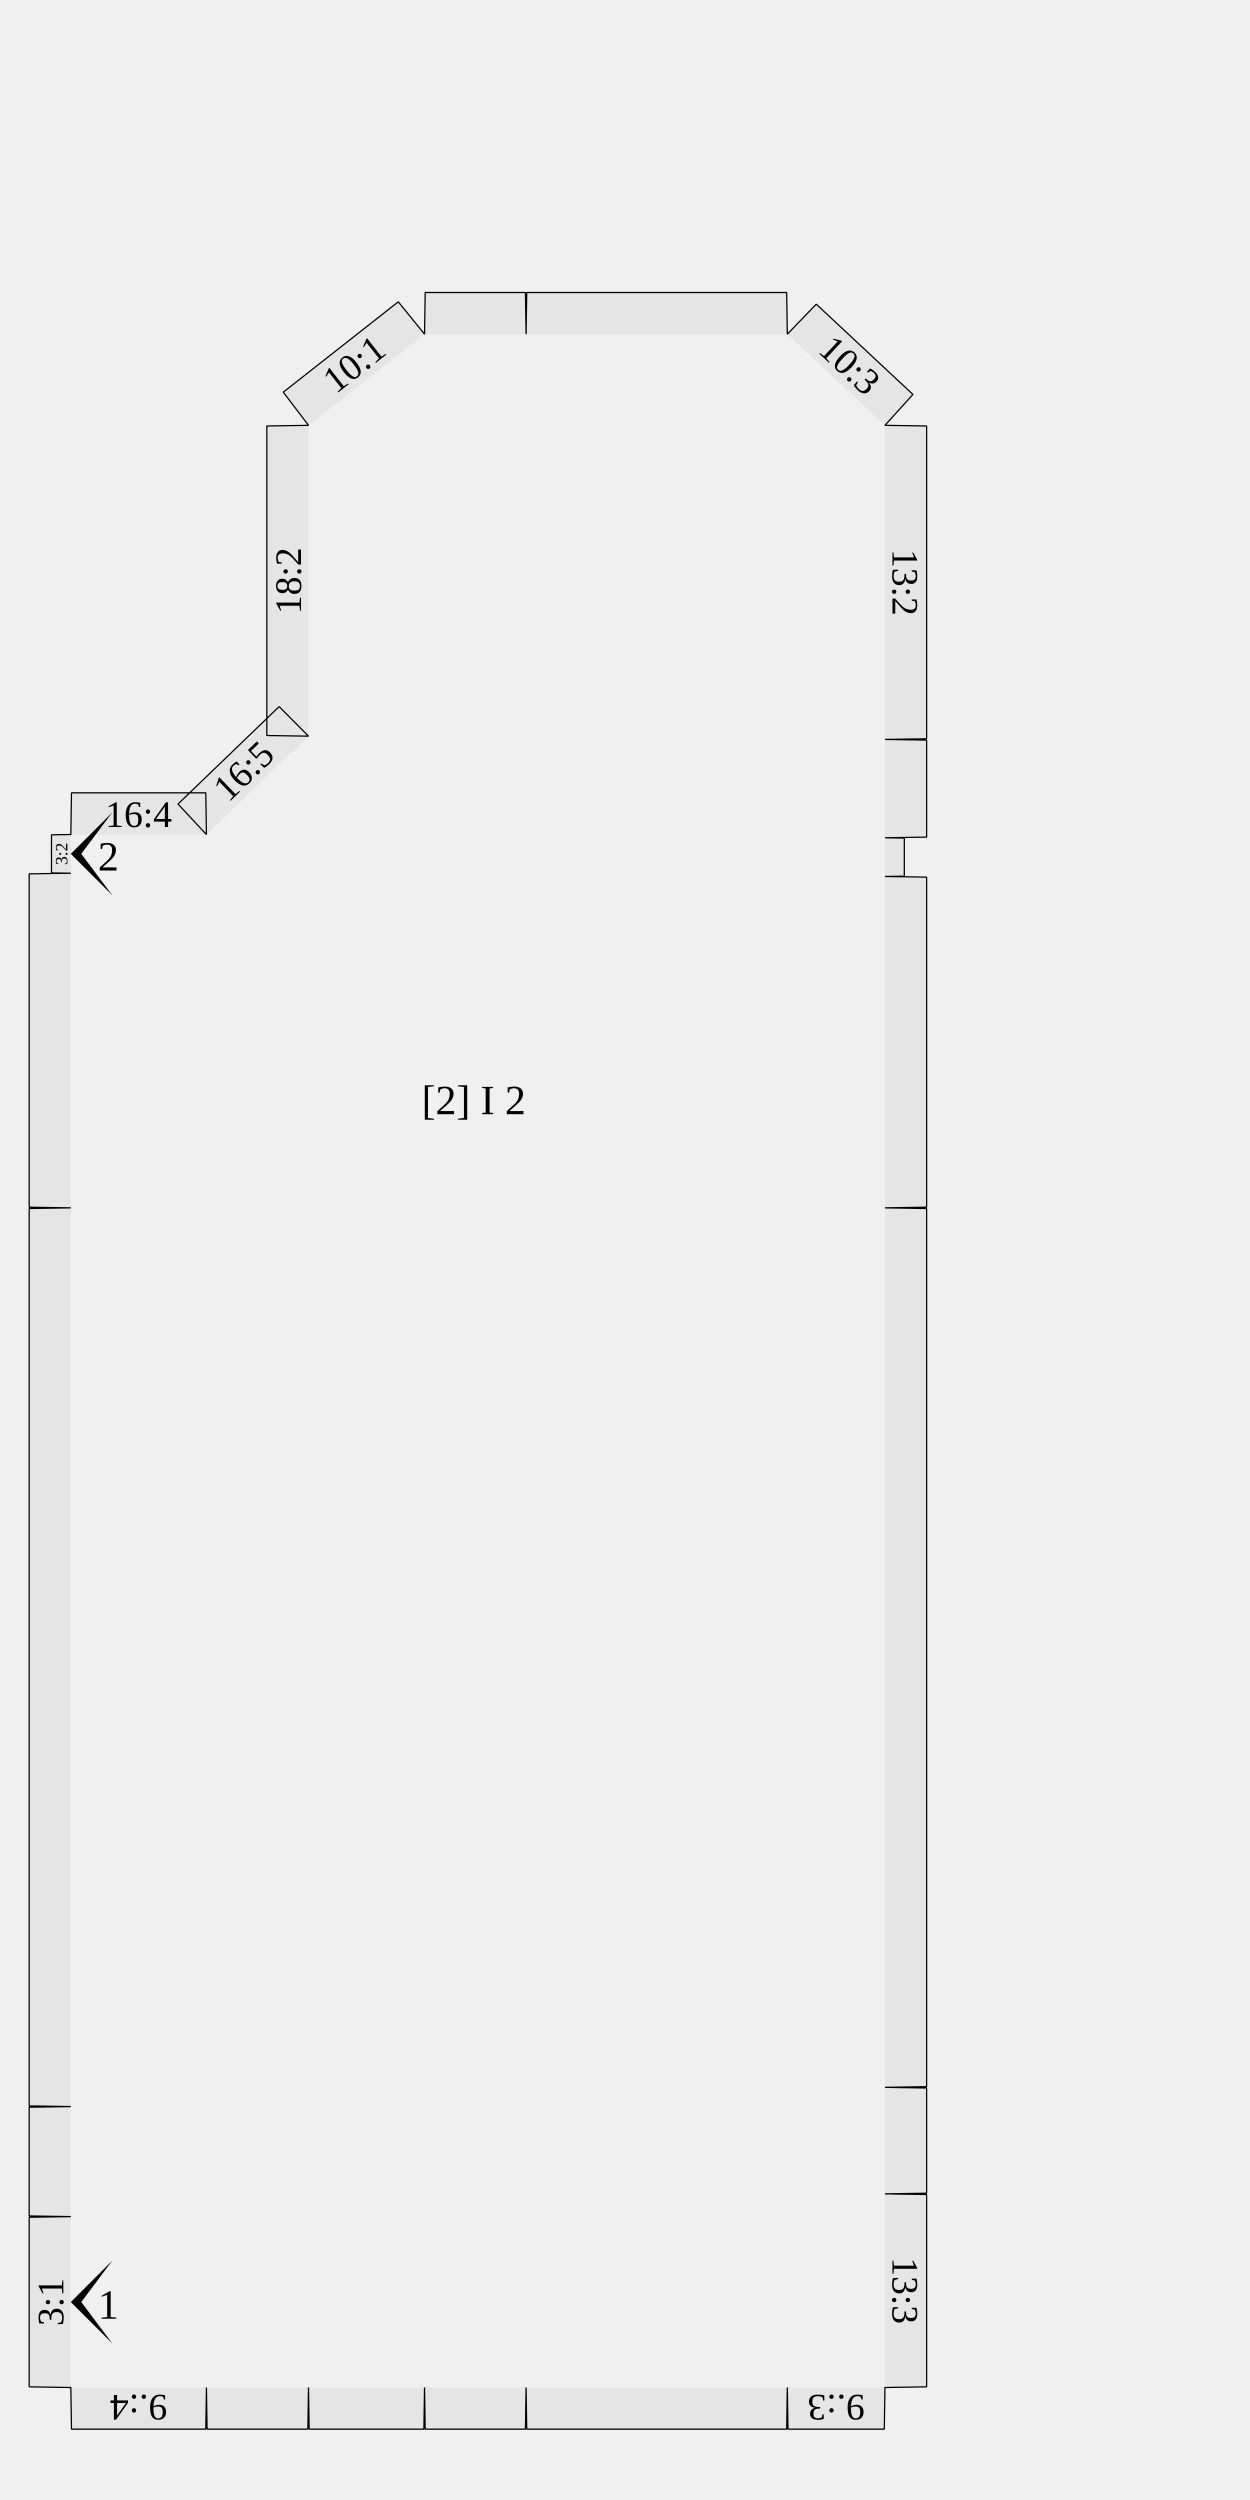
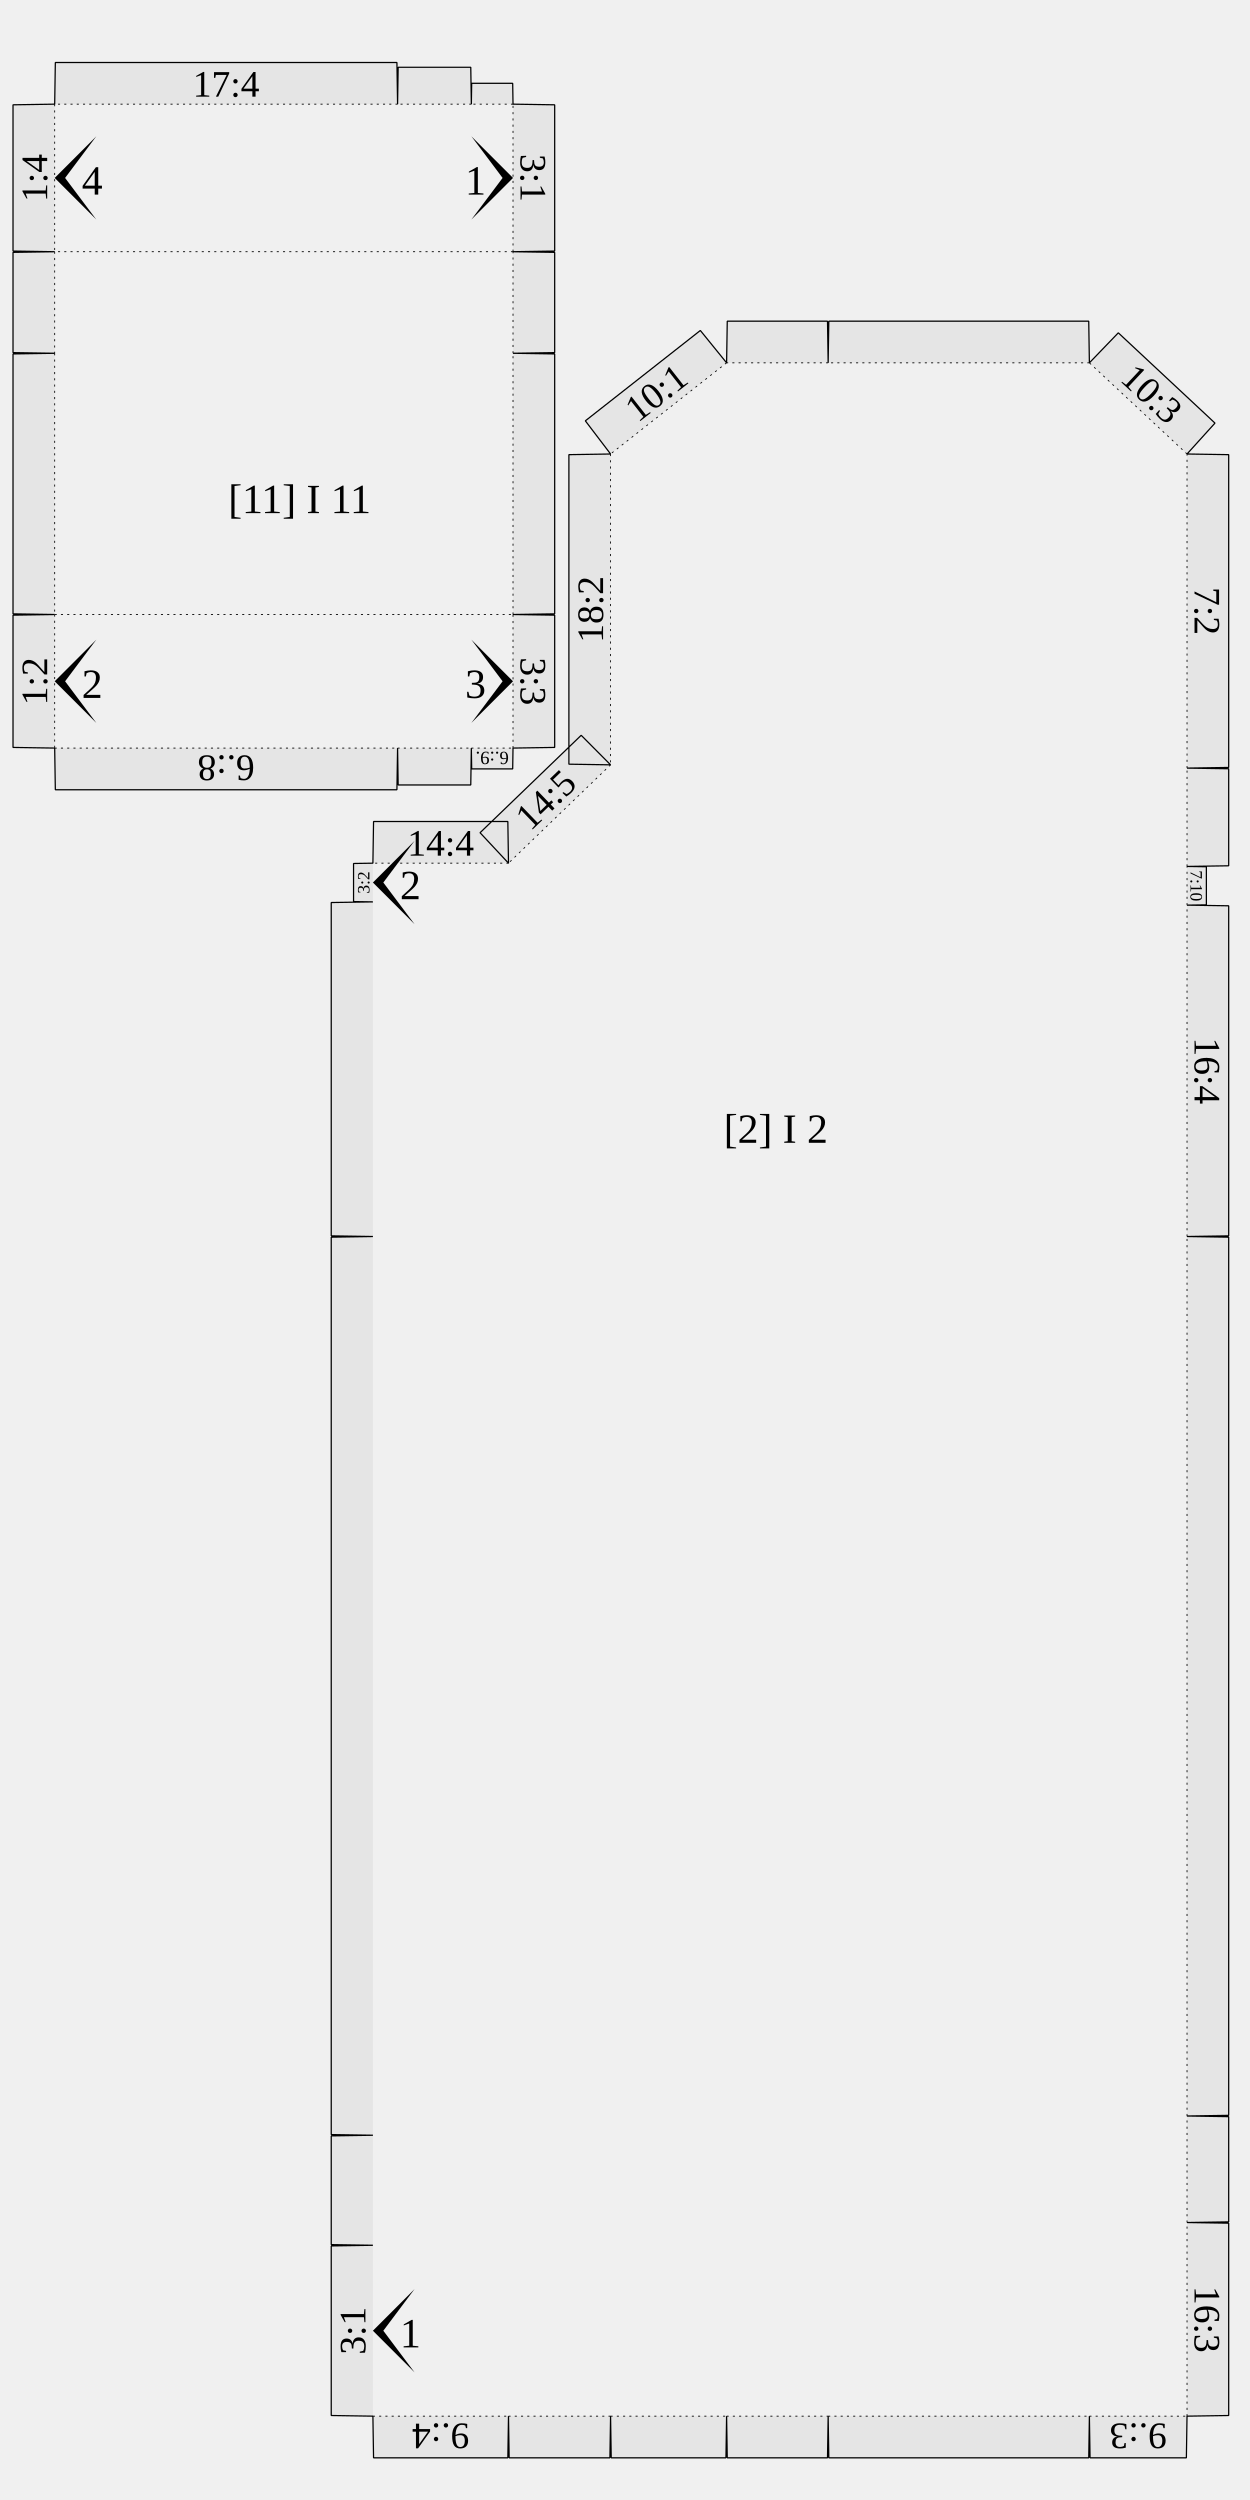
- <svg xmlns="http://www.w3.org/2000/svg" version="1.1" width="300.00mm" height="600.00mm" viewBox="0 0 300.00 600.00">
-   <style type="text/css">
+ <svg xmlns="http://www.w3.org/2000/svg" version="1.1" width="300.00mm" height="600.00mm" viewBox="0 0 300.00 600.00" id="svg3167">
+   <defs id="defs3171" />
+   <style type="text/css" id="style3085">
    path {
        fill: none;
        stroke-linecap: butt;
        stroke-linejoin: bevel;
        stroke-dasharray: none;
    }
    path.outer {
        stroke: #000000;
        stroke-dasharray: none;
        stroke-dashoffset: 0;
        stroke-width: 0.3;
        stroke-opacity: 1.0;
    }
    path.convex {
        stroke: #000000;
        stroke-dasharray: 0.50,1.00;
        stroke-dashoffset:0;
        stroke-width:0.2;
        stroke-opacity: 1.0
    }
    path.concave {
        stroke: #000000;
        stroke-dasharray: 1.00,0.50,0.20,0.50;
        stroke-dashoffset: 0;
        stroke-width: 0.2;
        stroke-opacity: 1.0
    }
    path.freestyle {
        stroke: #000000;
        stroke-dasharray: none;
        stroke-dashoffset: 0;
        stroke-width: 0.2;
        stroke-opacity: 1.0
    }
    path.outer_background {
        stroke: #ffffff;
        stroke-opacity: 1.0;
        stroke-width: 0.5
    }
    path.inner_background {
        stroke: #ffffff;
        stroke-opacity: 1.0;
        stroke-width: 0.2
    }
    path.sticker {
        fill: #e5e5e5;
        stroke: none;
        fill-opacity: 1.0;
    }
    path.arrow {
        fill: #000000;
    }
    text {
        font-style: normal;
        fill: #000000;
        fill-opacity: 1.0;
        stroke: none;
    }
    text, tspan {
        text-anchor:middle;
    }
    </style>
-   <g>
-     <text transform="translate(113.6952 267.4001)" style="font-size:10.00">
-       <tspan>[2] I 2</tspan>
+   <g id="g3165" transform="translate(72.49584,6.879167)">
+     <text transform="translate(113.6952,267.4001)" style="font-size:10px" id="text3089">
+       <tspan id="tspan3087">[2] I 2</tspan>
    </text>
-     <path class="sticker" d=" M 17 573 L 7 572.843 L 7 532.142 L 17 531.985 Z M 17 209.57 L 12.356 209.497 L 12.356 200.355 L 17 200.282 Z M 17 531.985 L 7 531.828 L 7 505.733 L 17 505.576 Z M 17 505.576 L 7 505.419 L 7 290.041 L 17 289.884 Z M 212.39 177.464 L 222.39 177.621 L 222.39 200.908 L 212.39 201.065 Z M 212.39 573 L 212.233 583 L 189.115 583 L 188.958 573 Z M 74.041 573 L 73.883 583 L 49.7 583 L 49.543 573 Z M 74.041 102.079 L 67.986 94.119 L 95.587 72.434 L 101.888 80.2 Z M 212.39 102.079 L 222.39 102.236 L 222.39 177.307 L 212.39 177.464 Z M 126.262 573 L 126.105 583 L 102.045 583 L 101.888 573 Z M 126.262 80.2 L 126.419 70.2 L 188.801 70.2 L 188.958 80.2 Z M 212.39 289.884 L 222.39 290.041 L 222.39 500.802 L 212.39 500.96 Z M 212.39 526.526 L 222.39 526.683 L 222.39 572.843 L 212.39 573 Z M 188.958 573 L 188.801 583 L 126.419 583 L 126.262 573 Z M 101.888 573 L 101.731 583 L 74.198 583 L 74.041 573 Z M 74.041 176.681 L 64.041 176.524 L 64.041 102.236 L 74.041 102.079 Z M 101.888 80.2 L 102.045 70.2 L 126.105 70.2 L 126.262 80.2 Z M 188.958 80.2 L 195.898 72.998 L 219.1 94.663 L 212.39 102.079 Z M 212.39 201.065 L 217.035 201.138 L 217.035 210.281 L 212.39 210.354 Z M 49.543 573 L 49.386 583 L 17.157 583 L 17 573 Z M 17 200.282 L 17.157 190.282 L 49.386 190.282 L 49.543 200.282 Z M 49.543 200.282 L 42.718 192.971 L 66.989 169.588 L 74.041 176.681 Z M 212.39 500.96 L 222.39 501.117 L 222.39 526.369 L 212.39 526.526 Z M 17 289.884 L 7 289.727 L 7 209.727 L 17 209.57 Z M 212.39 210.354 L 222.39 210.511 L 222.39 289.727 L 212.39 289.884 Z " />
-     <path class="outer" d=" M 7 531.828 L 7 505.733 L 17 505.576 L 7 505.419 L 7 290.041 L 17 289.884 L 7 289.727 L 7 209.727 L 17 209.57 L 12.356 209.497 L 12.356 200.355 L 17 200.282 L 17.157 190.282 L 49.386 190.282 L 49.543 200.282 L 42.718 192.971 L 66.989 169.588 L 74.041 176.681 L 64.041 176.524 L 64.041 102.236 L 74.041 102.079 L 67.986 94.119 L 95.587 72.434 L 101.888 80.2 L 102.045 70.2 L 126.105 70.2 L 126.262 80.2 L 126.419 70.2 L 188.801 70.2 L 188.958 80.2 L 195.898 72.998 L 219.1 94.663 L 212.39 102.079 L 222.39 102.236 L 222.39 177.307 L 212.39 177.464 L 222.39 177.621 L 222.39 200.908 L 212.39 201.065 L 217.035 201.138 L 217.035 210.281 L 212.39 210.354 L 222.39 210.511 L 222.39 289.727 L 212.39 289.884 L 222.39 290.041 L 222.39 500.802 L 212.39 500.96 L 222.39 501.117 L 222.39 526.369 L 212.39 526.526 L 222.39 526.683 L 222.39 572.843 L 212.39 573 L 212.233 583 L 189.115 583 L 188.958 573 L 188.801 583 L 126.419 583 L 126.262 573 L 126.105 583 L 102.045 583 L 101.888 573 L 101.731 583 L 74.198 583 L 74.041 573 L 73.883 583 L 49.7 583 L 49.543 573 L 49.386 583 L 17.157 583 L 17 573 L 7 572.843 L 7 532.142 L 17 531.985 Z " />
-     <g>
-       <path transform="matrix(0.000001 -10 10 0.000001 17.00004 552.4923)" class="arrow" d="M 0 0 L 1 1 L 0 0.25 L -1 1 Z" />
-       <text transform="translate(26.00004 556.4923)" style="font-size:10.00">
-         <tspan>1</tspan>
+     <path class="sticker" d="M 17,573 7,572.843 v -40.701 l 10,-0.157 z m -1.5e-5,-363.43 -4.644,-0.073 -1.5e-5,-9.142 4.644,-0.073 z m 1.5e-5,322.415 -10,-0.157 1.5e-5,-26.094 10,-0.157 z m 1.5e-5,-26.409 -10,-0.157 4.4e-5,-215.378 10,-0.157 z m 195.39,-328.112 10,0.157 3e-5,23.287 -10,0.157 z m -3e-5,395.536 L 212.233,583 h -23.118 l -0.157,-10 z M 74.041,573 73.883,583 H 49.7 l -0.157,-10 z m 5.9e-5,-470.921 -6.054,-7.96 27.6,-21.685 6.302,7.766 z m 138.35,-3e-5 10,0.157 3e-5,75.071 -10,0.157 z M 126.262,573 126.105,583 h -24.059 l -0.157,-10 z m 5e-5,-492.8 0.157,-10 h 62.382 l 0.157,10 z m 86.129,209.684 10,0.157 -1e-5,210.761 -10,0.157 z m -3e-5,236.642 10,0.157 v 46.16 l -10,0.157 z M 188.958,573 188.801,583 H 126.419 l -0.157,-10 z m -87.07,-3e-5 L 101.731,583 H 74.198 L 74.041,573 Z M 74.041,176.681 64.041,176.524 v -74.287 l 10,-0.157 z m 27.848,-96.481 0.157,-10 h 24.059 l 0.157,10 z m 87.07,0 6.94,-7.202 23.202,21.665 -6.71,7.416 z m 23.432,120.865 4.644,0.073 -2e-5,9.142 -4.644,0.073 z M 49.543,573 49.386,583 h -32.228 l -0.157,-10 z m -32.543,-372.718 0.157,-10 32.228,-3e-5 0.157,10 z m 32.543,0 -6.825,-7.311 24.272,-23.383 7.051,7.093 z m 162.848,300.678 10,0.157 v 25.252 l -10,0.157 z M 17,289.884 7,289.727 l -7.4e-5,-80 10,-0.157 z m 195.39,-79.531 10,0.157 -3e-5,79.216 -10,0.157 z" id="path3091" />
+     <path class="convex" d="m 212.39,500.96 1e-5,-211.076 M 126.262,573 h 62.697 m 4e-5,-492.8 h -62.697 m 86.129,209.684 2e-5,-79.53 m -2e-5,-32.889 -1e-5,-75.385 m -138.35,3e-5 v 74.602 m -57.041,396.319 32.543,3e-5 M 49.543,200.282 H 17 M 101.888,80.2 74.041,102.079 m -5.9e-5,470.921 H 101.888 M 74.041,176.681 49.543,200.282 m 1.5e-5,372.718 H 74.041 M 126.262,80.2 h -24.374 m -3e-5,492.8 24.374,3e-5 m 86.129,-46.474 2e-5,-25.566 m -2e-5,72.04 V 526.526 m -23.432,46.474 h 23.432 m 6e-5,-371.935 -3e-5,-23.601 m 2e-5,32.889 1e-5,-9.288 m -4e-5,-98.986 -23.432,-21.879" id="path3093" />
+     <path class="outer" d="M 126.105,583 H 102.045 L 101.888,573 101.731,583 H 74.198 L 74.041,573 73.883,583 H 49.7 L 49.543,573 49.386,583 H 17.157 L 17,573 7,572.843 v -40.701 l 10,-0.157 -10,-0.157 1.5e-5,-26.094 10,-0.157 -10,-0.157 4.4e-5,-215.378 10,-0.157 -10,-0.157 -7.4e-5,-80 10,-0.157 -4.644,-0.073 -1.5e-5,-9.142 4.644,-0.073 0.157,-10 32.228,-3e-5 0.157,10 -6.825,-7.311 24.272,-23.383 7.051,7.093 -10,-0.157 v -74.287 l 10,-0.157 -6.054,-7.96 27.6,-21.685 6.302,7.766 0.157,-10 h 24.059 l 0.157,10 0.157,-10 h 62.382 l 0.157,10 6.94,-7.202 23.202,21.665 -6.71,7.416 10,0.157 3e-5,75.071 -10,0.157 10,0.157 3e-5,23.287 -10,0.157 4.644,0.073 -2e-5,9.142 -4.644,0.073 10,0.157 -3e-5,79.216 -10,0.157 10,0.157 -1e-5,210.761 -10,0.157 10,0.157 v 25.252 l -10,0.157 10,0.157 v 46.16 L 212.39,573 212.233,583 H 189.115 L 188.958,573 188.801,583 H 126.419 l -0.157,-10 z" id="path3095" />
+     <g id="g3103">
+       <path transform="matrix(1e-6,-10,10,1e-6,17.00004,552.4923)" class="arrow" d="M 0,0 1,1 0,0.25 -1,1 Z" id="path3097" />
+       <text transform="translate(26.00004,556.4923)" style="font-size:10px" id="text3101">
+         <tspan id="tspan3099">1</tspan>
      </text>
    </g>
-     <text transform="matrix(0 -1 1 0 15.20004 552.4923)" style="font-size:9.00">
-       <tspan>3:1</tspan>
+     <text transform="rotate(-90,283.8462,268.6461)" style="font-size:9px" id="text3107">
+       <tspan id="tspan3105">3:1</tspan>
    </text>
-     <g>
-       <path transform="matrix(-0.000015 -10 10 -0.000015 17.00001 204.9257)" class="arrow" d="M 0 0 L 1 1 L 0 0.25 L -1 1 Z" />
-       <text transform="translate(26.00001 208.9257)" style="font-size:10.00">
-         <tspan>2</tspan>
+     <g id="g3115">
+       <path transform="matrix(-1.5e-5,-10,10,-1.5e-5,17.00001,204.9257)" class="arrow" d="M 0,0 1,1 0,0.25 -1,1 Z" id="path3109" />
+       <text transform="translate(26.00001,208.9257)" style="font-size:10px" id="text3113">
+         <tspan id="tspan3111">2</tspan>
      </text>
    </g>
-     <text transform="matrix(-0.000002 -1 1 -0.000002 16.16405 204.9257)" style="font-size:4.18">
-       <tspan>3:2</tspan>
+     <text transform="rotate(-90.00011,110.5447,94.38086)" style="font-size:4.18px" id="text3119">
+       <tspan id="tspan3117">3:2</tspan>
    </text>
-     <text transform="matrix(-1 -0 0 -1 200.6743 574.8)" style="font-size:9.00">
-       <tspan>9.:3</tspan>
+     <text transform="rotate(180,100.3371,287.4)" style="font-size:9px" id="text3123">
+       <tspan id="tspan3121">9.:3</tspan>
    </text>
-     <text transform="matrix(0.786335 -0.617801 0.617801 0.786335 86.85232 89.724)" style="font-size:9.00">
-       <tspan>10:1</tspan>
+     <text transform="rotate(-38.15571,173.1419,-80.70228)" style="font-size:9px" id="text3127">
+       <tspan id="tspan3125">10:1</tspan>
    </text>
-     <text transform="matrix(0 1 -1 0 214.1903 139.7716)" style="font-size:9.00">
-       <tspan>13:2</tspan>
+     <text transform="rotate(90,37.20937,176.981)" style="font-size:9px" id="text3131">
+       <tspan id="tspan3129">7:2</tspan>
    </text>
-     <text transform="matrix(-0 1 -1 -0 214.1903 549.7628)" style="font-size:9.00">
-       <tspan>13:3</tspan>
+     <text transform="rotate(90,-167.7863,381.9766)" style="font-size:9px" id="text3135">
+       <tspan id="tspan3133">16:3</tspan>
    </text>
-     <text transform="matrix(-0 -1 1 -0 72.2406 139.3798)" style="font-size:9.00">
-       <tspan>18:2</tspan>
+     <text transform="rotate(-90,105.8102,33.56958)" style="font-size:9px" id="text3139">
+       <tspan id="tspan3137">18:2</tspan>
    </text>
-     <text transform="matrix(0.730914 0.68247 -0.68247 0.730914 201.9028 89.82378)" style="font-size:9.00">
-       <tspan>10:3</tspan>
+     <text transform="rotate(43.03695,-12.95649,300.9497)" style="font-size:9px" id="text3143">
+       <tspan id="tspan3141">10:3</tspan>
    </text>
-     <text transform="matrix(-1 -0 0 -1 33.27135 574.7999)" style="font-size:9.00">
-       <tspan>9.:4</tspan>
+     <text transform="rotate(90.00011,3.758678,209.4676)" style="font-size:4.18px" id="text3147">
+       <tspan id="tspan3145">7:10</tspan>
    </text>
-     <text transform="matrix(1 -0.000001 0.000001 1 33.27133 198.4816)" style="font-size:9.00">
-       <tspan>16:4</tspan>
+     <text transform="rotate(180,16.63567,287.4)" style="font-size:9px" id="text3151">
+       <tspan id="tspan3149">9.:4</tspan>
    </text>
-     <text transform="matrix(0.720168 -0.693799 0.693799 0.720168 60.54278 187.1847)" style="font-size:9.00">
-       <tspan>16:5</tspan>
+     <text transform="translate(33.27133,198.4815)" style="font-size:9px" id="text3155">
+       <tspan id="tspan3153">14:4</tspan>
+     </text>
+     <text transform="rotate(-43.93162,262.3193,18.5393)" style="font-size:9px" id="text3159">
+       <tspan id="tspan3157">14:5</tspan>
+     </text>
+     <text transform="rotate(90,-17.96423,232.1546)" style="font-size:9px" id="text3163">
+       <tspan id="tspan3161">16:4</tspan>
+     </text>
+   </g>
+   <g id="g4370" transform="translate(-3.876334,-10.69959)">
+     <text style="font-size:10px" id="text3923" x="75.774" y="133.862">
+       <tspan id="tspan3921">[11] I 11</tspan>
+     </text>
+     <path class="sticker" d="m 127,35.697 10,0.157 -2e-5,35.1 -10,0.157 z m -110,59.788 -10,-0.157 8e-6,-24.059 10,-0.157 z m 110,0 10,0.157 v 62.382 l -10,0.157 z M 17,190.24 l -10,-0.157 -1.5e-5,-31.744 10,-0.157 z m -1.5e-5,-32.059 -10,-0.157 V 95.642 l 10,-0.157 z M 127,71.111 l 10,0.157 v 24.059 l -10,0.157 z m 0,87.07 10,0.157 3e-5,31.744 -10,0.157 z m -27.705,32.059 -0.157,10 -81.981,-3e-5 -0.157,-10 z M 117,35.697 l 0.079,-5 h 9.843 L 127,35.697 Z m -17.705,0 0.139,-8.853 H 116.861 L 117,35.697 Z m 27.705,154.543 -0.079,5 h -9.843 l -0.079,-5 z M 17,71.111 7,70.954 V 35.854 l 10,-0.157 z m 100,119.129 -0.139,8.853 H 99.434 l -0.139,-8.853 z M 17,35.697 17.157,25.697 h 81.981 l 0.157,10 z" id="path3925" />
+     <path class="convex" d="M 99.295,71.111 H 17 m 0,0 -8e-6,24.374 m 0,0 v 62.697 m 0,0 82.295,-3e-5 m 8e-6,-122.485 H 17 m 0,0 V 71.111 m -8e-6,87.07 1.5e-5,32.059 m 0,0 h 82.295 m -1.5e-5,-32.059 17.705,3e-5 m 0,0 h 10 m 0,0 V 95.484 m -10,-24.374 H 99.295 m 27.705,0 h -10 m 10,24.374 V 71.111 M 117,35.697 H 99.295 M 127,71.111 127,35.697 m 0,0 -10,-5.9e-5 M 99.295,190.24 h 17.705 m 0,0 h 10 m 0,0 -3e-5,-32.059" id="path3927" />
+     <path class="outer" d="m 99.138,200.24 -81.981,-3e-5 -0.157,-10 -10,-0.157 -1.5e-5,-31.744 10,-0.157 -10,-0.157 V 95.642 l 10,-0.157 -10,-0.157 8e-6,-24.059 L 17,71.111 7,70.954 V 35.854 l 10,-0.157 0.157,-10 h 81.981 l 0.157,10 0.139,-8.853 H 116.861 L 117,35.697 l 0.079,-5 h 9.843 l 0.079,5 10,0.157 -2e-5,35.1 L 127,71.111 l 10,0.157 V 95.327 L 127,95.484 l 10,0.157 V 158.024 L 127,158.181 l 10,0.157 3e-5,31.744 -10,0.157 -0.079,5 h -9.843 l -0.079,-5 -0.139,8.853 H 99.434 l -0.139,-8.853 z" id="path3929" />
+     <g id="g3937">
+       <path transform="matrix(-3e-6,10,-10,-3e-6,127,53.40373)" class="arrow" d="M 0,0 1,1 0,0.25 -1,1 Z" id="path3931" />
+       <text transform="translate(118,57.40374)" style="font-size:10px" id="text3935">
+         <tspan id="tspan3933">1</tspan>
+       </text>
+     </g>
+     <text transform="rotate(90)" style="font-size:9px" id="text3941" x="53.404" y="-128.8">
+       <tspan id="tspan3939">3:1</tspan>
+     </text>
+     <g id="g3949">
+       <path transform="matrix(-4e-6,-10,10,-4e-6,17,174.2103)" class="arrow" d="M 0,0 1,1 0,0.25 -1,1 Z" id="path3943" />
+       <text transform="translate(26,178.2103)" style="font-size:10px" id="text3947">
+         <tspan id="tspan3945">2</tspan>
+       </text>
+     </g>
+     <text transform="rotate(-90)" style="font-size:9px" id="text3953" x="-174.21" y="15.2">
+       <tspan id="tspan3951">1:2</tspan>
+     </text>
+     <g id="g3961">
+       <path transform="matrix(8e-6,10,-10,8e-6,127,174.2103)" class="arrow" d="M 0,0 1,1 0,0.25 -1,1 Z" id="path3955" />
+       <text transform="translate(118,178.2103)" style="font-size:10px" id="text3959">
+         <tspan id="tspan3957">3</tspan>
+       </text>
+     </g>
+     <text transform="rotate(90)" style="font-size:9px" id="text3965" x="174.21" y="-128.8">
+       <tspan id="tspan3963">3:3</tspan>
+     </text>
+     <text transform="scale(-1)" style="font-size:9px" id="text3969" x="-58.147" y="-192.04">
+       <tspan id="tspan3967">6.:8</tspan>
+     </text>
+     <text transform="rotate(179.9998)" style="font-size:4.5px" id="text3977" x="-121.999" y="-191.14">
+       <tspan id="tspan3975">6.:9.</tspan>
+     </text>
+     <g id="g3985">
+       <path transform="matrix(0,-10,10,0,17,53.40373)" class="arrow" d="M 0,0 1,1 0,0.25 -1,1 Z" id="path3979" />
+       <text transform="translate(26,57.40374)" style="font-size:10px" id="text3983">
+         <tspan id="tspan3981">4</tspan>
+       </text>
+     </g>
+     <text transform="rotate(-90)" style="font-size:9px" id="text3989" x="-53.404" y="15.2">
+       <tspan id="tspan3987">1:4</tspan>
+     </text>
+     <text style="font-size:9px" id="text3993" x="58.147" y="33.897">
+       <tspan id="tspan3991">17:4</tspan>
    </text>
  </g>
</svg>
